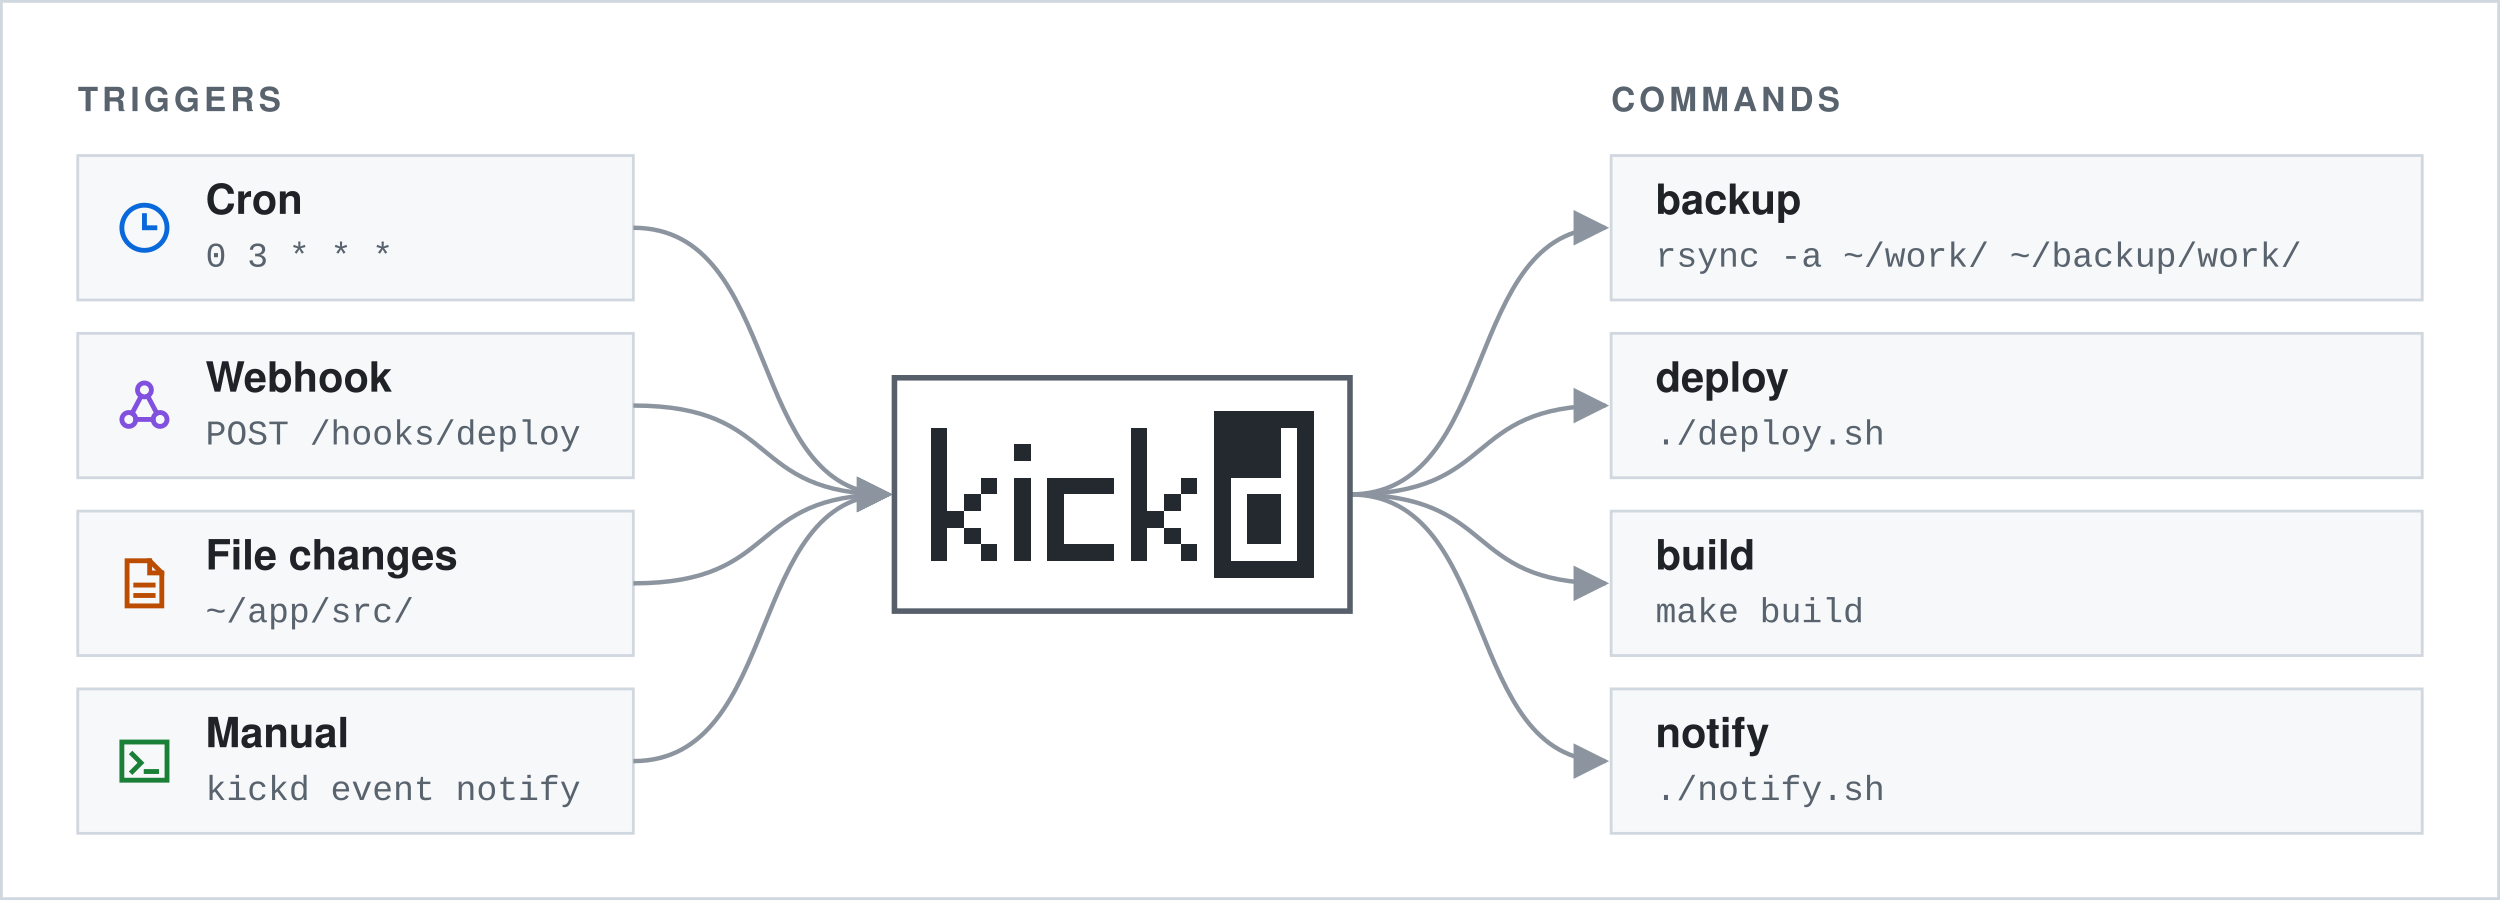
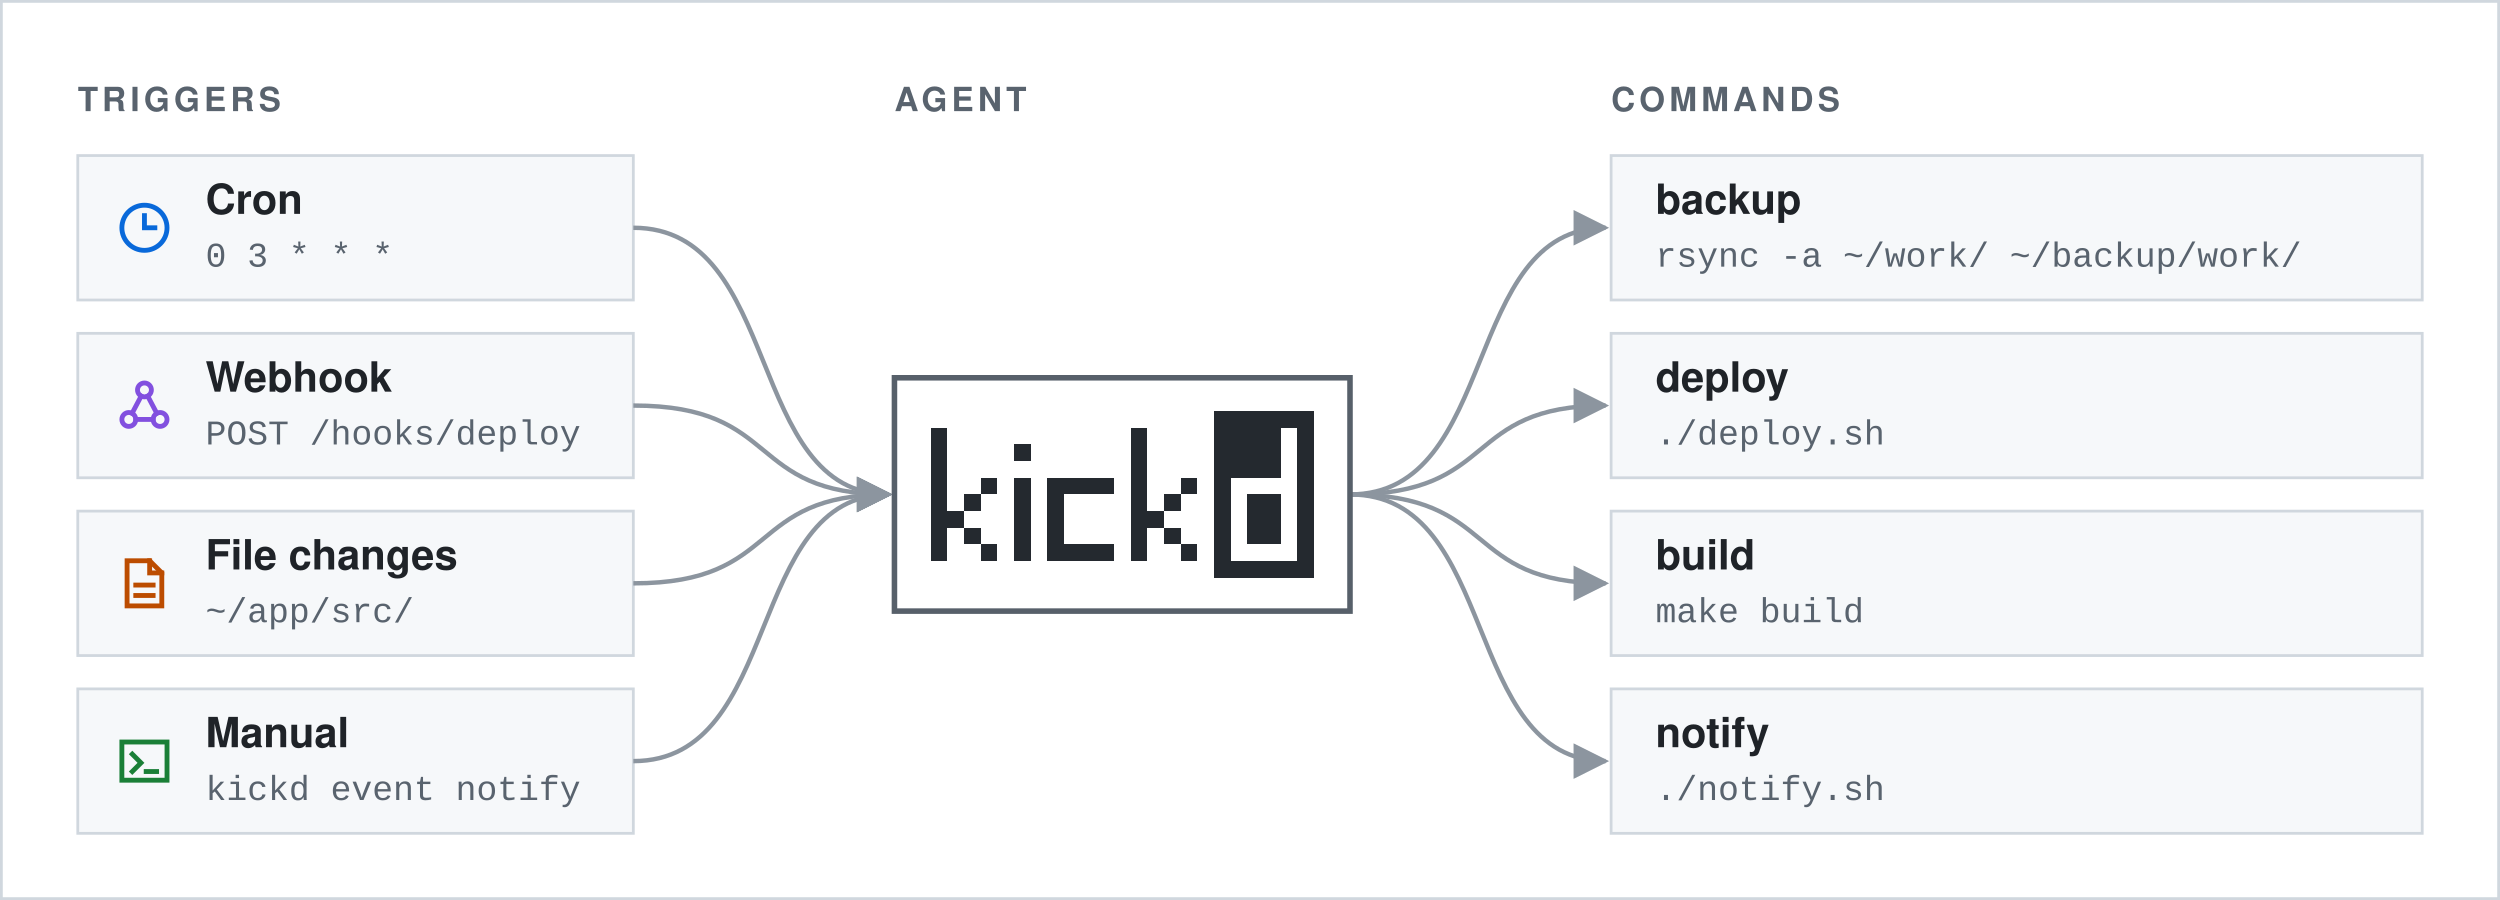
<svg xmlns="http://www.w3.org/2000/svg" width="900" height="324" viewBox="0 0 900 324" role="img" aria-labelledby="title desc">
  <style>
    text { font-family: -apple-system, BlinkMacSystemFont, "Segoe UI", Helvetica, Arial, sans-serif; }
    .mono { font-family: ui-monospace, SFMono-Regular, Menlo, Consolas, "Liberation Mono", monospace; }
    .bg { fill: #ffffff; stroke: #d0d7de; }
    .card { fill: #f6f8fa; stroke: #d0d7de; }
    .kickd { fill: #ffffff; stroke: #57606a; }
    .text { fill: #1f2328; }
    .muted { fill: #59636e; }
    .head { fill: #59636e; font-size: 12px; font-weight: 600; letter-spacing: 1.5px; }
    .line { stroke: #8c959f; fill: none; stroke-width: 1.6; }
    .tip { fill: #8c959f; }
    .glyph { fill: #24292f; }
    .icon { fill: none; stroke-width: 1.4; stroke-linecap: square; stroke-linejoin: miter; }
    .cron { stroke: #0969da; } .webhook { stroke: #8250df; } .manual { stroke: #1a7f37; } .file { stroke: #bc4c00; }
    @media (prefers-color-scheme: dark) {
      .bg { fill: #0d1117; stroke: #30363d; }
      .card { fill: #161b22; stroke: #30363d; }
      .kickd { fill: #0d1117; stroke: #8b949e; }
      .text { fill: #e6edf3; }
      .muted, .head { fill: #9198a1; }
      .line { stroke: #6e7681; }
      .tip { fill: #6e7681; }
      .glyph { fill: #e6edf3; }
      .cron { stroke: #4493f8; } .webhook { stroke: #ab7df8; } .manual { stroke: #3fb950; } .file { stroke: #f0883e; }
    }
  </style>
  <defs>
    <marker id="arrow" viewBox="0 0 10 10" refX="9" refY="5" markerWidth="8" markerHeight="8" orient="auto-start-reverse">
      <path class="tip" d="M0 0 L10 5 L0 10 z" />
    </marker>
  </defs>
  <rect class="bg" x="0.5" y="0.5" width="899" height="323" />
  <text class="head" x="28" y="40">TRIGGERS</text>
+   <text class="head" x="322" y="40">AGENT</text>
  <text class="head" x="580" y="40">COMMANDS</text>
  <rect class="card" x="28" y="56" width="200" height="52" />
  <g class="icon cron" transform="translate(42 72) scale(1.25)">
    <circle cx="8" cy="8" r="6.5" />
    <path d="M8 4.5V8H11" />
  </g>
  <text class="text" x="74" y="77" font-size="15" font-weight="600">Cron</text>
  <text class="muted mono" x="74" y="96" font-size="12.5">0 3 * * *</text>
  <path class="line" d="M228 82 C 282 82, 268 178, 320 178" marker-end="url(#arrow)" />
  <rect class="card" x="28" y="120" width="200" height="52" />
  <g class="icon webhook" transform="translate(42 136) scale(1.25)">
    <circle cx="8" cy="3.5" r="2" />
    <circle cx="3.5" cy="12" r="2" />
    <circle cx="12.5" cy="12" r="2" />
    <path d="M7.06 5.27L4.44 10.23M5.5 12H10.5M11.56 10.23L8.94 5.27" />
  </g>
  <text class="text" x="74" y="141" font-size="15" font-weight="600">Webhook</text>
  <text class="muted mono" x="74" y="160" font-size="12.5">POST /hooks/deploy</text>
  <path class="line" d="M228 146 C 282 146, 268 178, 320 178" marker-end="url(#arrow)" />
  <rect class="card" x="28" y="184" width="200" height="52" />
  <g class="icon file" transform="translate(42 200) scale(1.25)">
    <path d="M3 1.5H9.5L13 5V14.5H3Z" />
    <path d="M9.5 1.5V5H13" />
    <path d="M5.5 8.5H10.5M5.5 11.5H10.5" />
  </g>
  <text class="text" x="74" y="205" font-size="15" font-weight="600">File changes</text>
  <text class="muted mono" x="74" y="224" font-size="12.5">~/app/src/</text>
  <path class="line" d="M228 210 C 282 210, 268 178, 320 178" marker-end="url(#arrow)" />
  <rect class="card" x="28" y="248" width="200" height="52" />
  <g class="icon manual" transform="translate(42 264) scale(1.25)">
    <path d="M1.5 2.5H14.5V13.5H1.5Z" />
    <path d="M4.5 6L7 8.5L4.5 11" />
    <path d="M8.5 11H11.5" />
  </g>
  <text class="text" x="74" y="269" font-size="15" font-weight="600">Manual</text>
  <text class="muted mono" x="74" y="288" font-size="12.5">kickd event notify</text>
  <path class="line" d="M228 274 C 282 274, 268 178, 320 178" marker-end="url(#arrow)" />
  <path class="line" d="M486 178 C 540 178, 526 82, 578 82" marker-end="url(#arrow)" />
  <rect class="card" x="580" y="56" width="292" height="52" />
  <text class="text" x="596" y="77" font-size="15" font-weight="600">backup</text>
  <text class="muted mono" x="596" y="96" font-size="12.5">rsync -a ~/work/ ~/backup/work/</text>
  <path class="line" d="M486 178 C 540 178, 526 146, 578 146" marker-end="url(#arrow)" />
  <rect class="card" x="580" y="120" width="292" height="52" />
  <text class="text" x="596" y="141" font-size="15" font-weight="600">deploy</text>
  <text class="muted mono" x="596" y="160" font-size="12.5">./deploy.sh</text>
  <path class="line" d="M486 178 C 540 178, 526 210, 578 210" marker-end="url(#arrow)" />
  <rect class="card" x="580" y="184" width="292" height="52" />
  <text class="text" x="596" y="205" font-size="15" font-weight="600">build</text>
  <text class="muted mono" x="596" y="224" font-size="12.5">make build</text>
  <path class="line" d="M486 178 C 540 178, 526 274, 578 274" marker-end="url(#arrow)" />
  <rect class="card" x="580" y="248" width="292" height="52" />
  <text class="text" x="596" y="269" font-size="15" font-weight="600">notify</text>
  <text class="muted mono" x="596" y="288" font-size="12.5">./notify.sh</text>
  <rect class="kickd" x="322" y="136" width="164" height="84" stroke-width="2" />
  <g transform="translate(335.0 148.0) scale(0.375)" shape-rendering="crispEdges">
    <g class="glyph">
      <path d="M0 16h16v16h-16zM0 32h16v16h-16zM0 48h16v16h-16zM0 64h16v16h-16zM48 64h16v16h-16zM0 80h16v16h-16zM32 80h16v16h-16zM0 96h32v16h-32zM0 112h16v16h-16zM32 112h16v16h-16zM0 128h16v16h-16zM48 128h16v16h-16zM80 32h16v16h-16zM80 64h16v16h-16zM80 80h16v16h-16zM80 96h16v16h-16zM80 112h16v16h-16zM80 128h16v16h-16zM112 64h64v16h-64zM112 80h16v16h-16zM112 96h16v16h-16zM112 112h16v16h-16zM112 128h64v16h-64zM192 16h16v16h-16zM192 32h16v16h-16zM192 48h16v16h-16zM192 64h16v16h-16zM240 64h16v16h-16zM192 80h16v16h-16zM224 80h16v16h-16zM192 96h32v16h-32zM192 112h16v16h-16zM224 112h16v16h-16zM192 128h16v16h-16zM240 128h16v16h-16z" />
      <path fill-rule="evenodd" d="M272 0h96v160h-96zM336 16h16v16h-16zM336 32h16v16h-16zM336 48h16v16h-16zM288 64h64v16h-64zM288 80h16v16h-16zM336 80h16v16h-16zM288 96h16v16h-16zM336 96h16v16h-16zM288 112h16v16h-16zM336 112h16v16h-16zM288 128h64v16h-64z" />
    </g>
  </g>
</svg>
